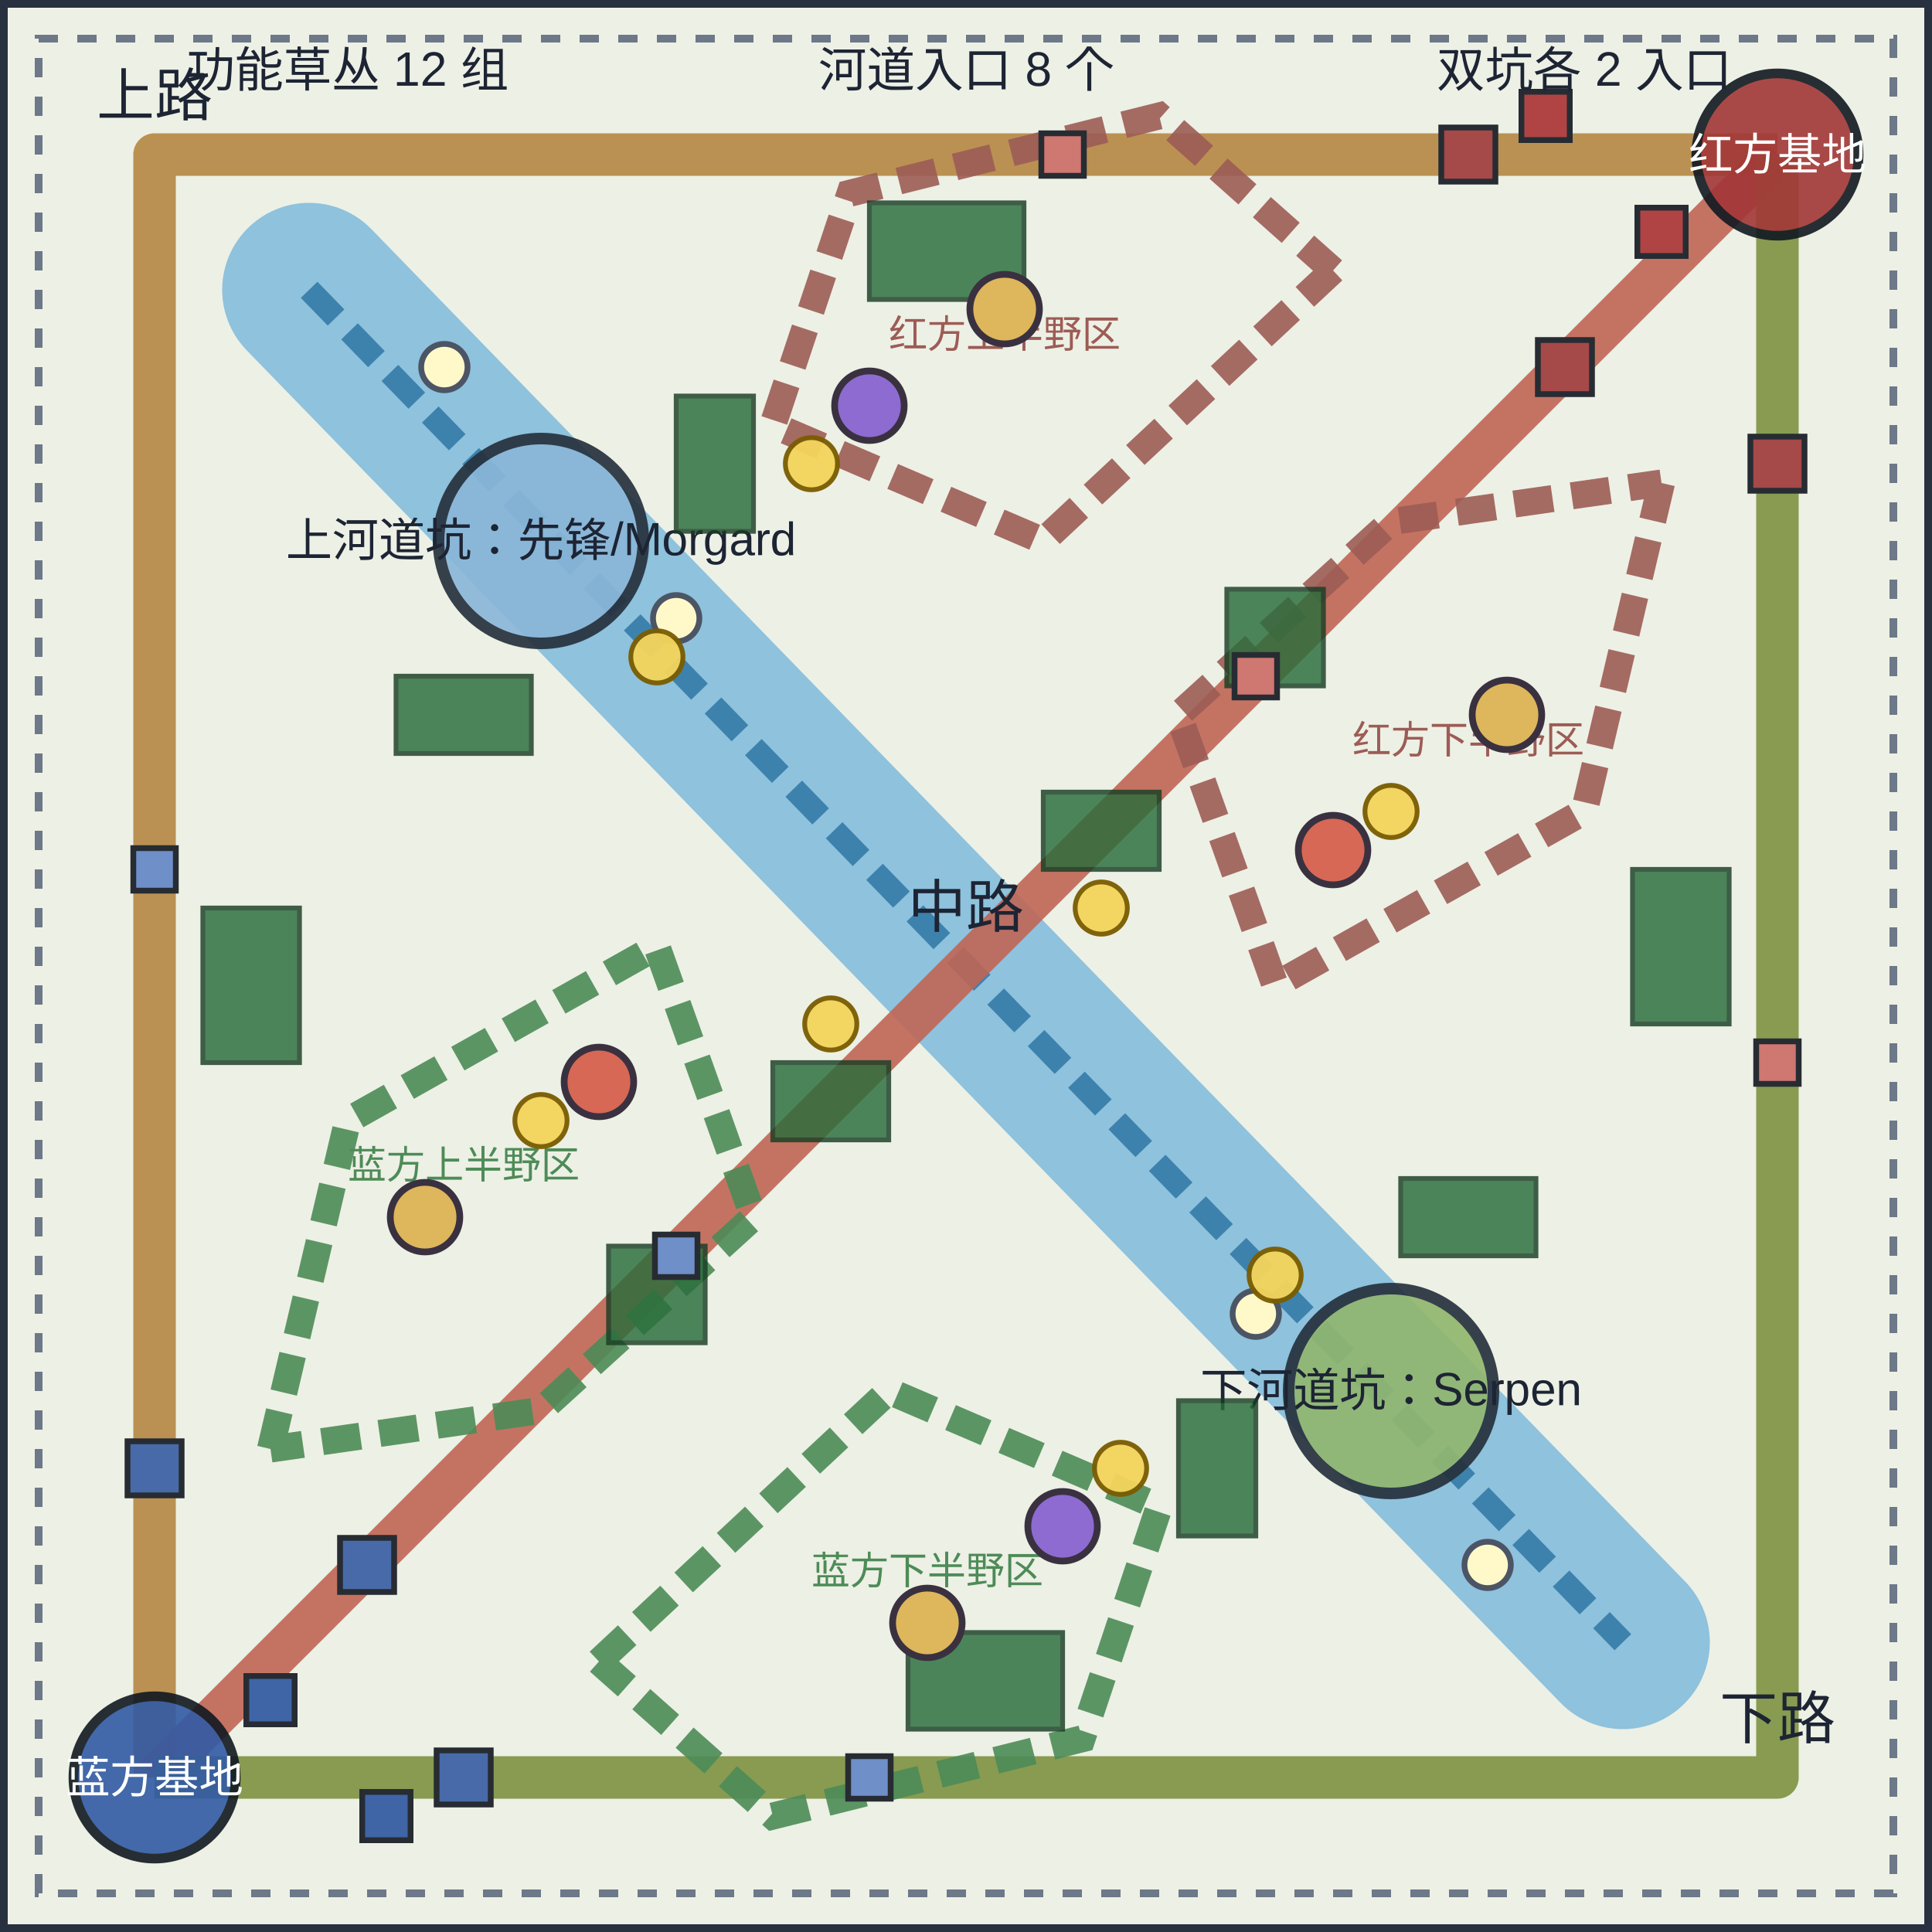
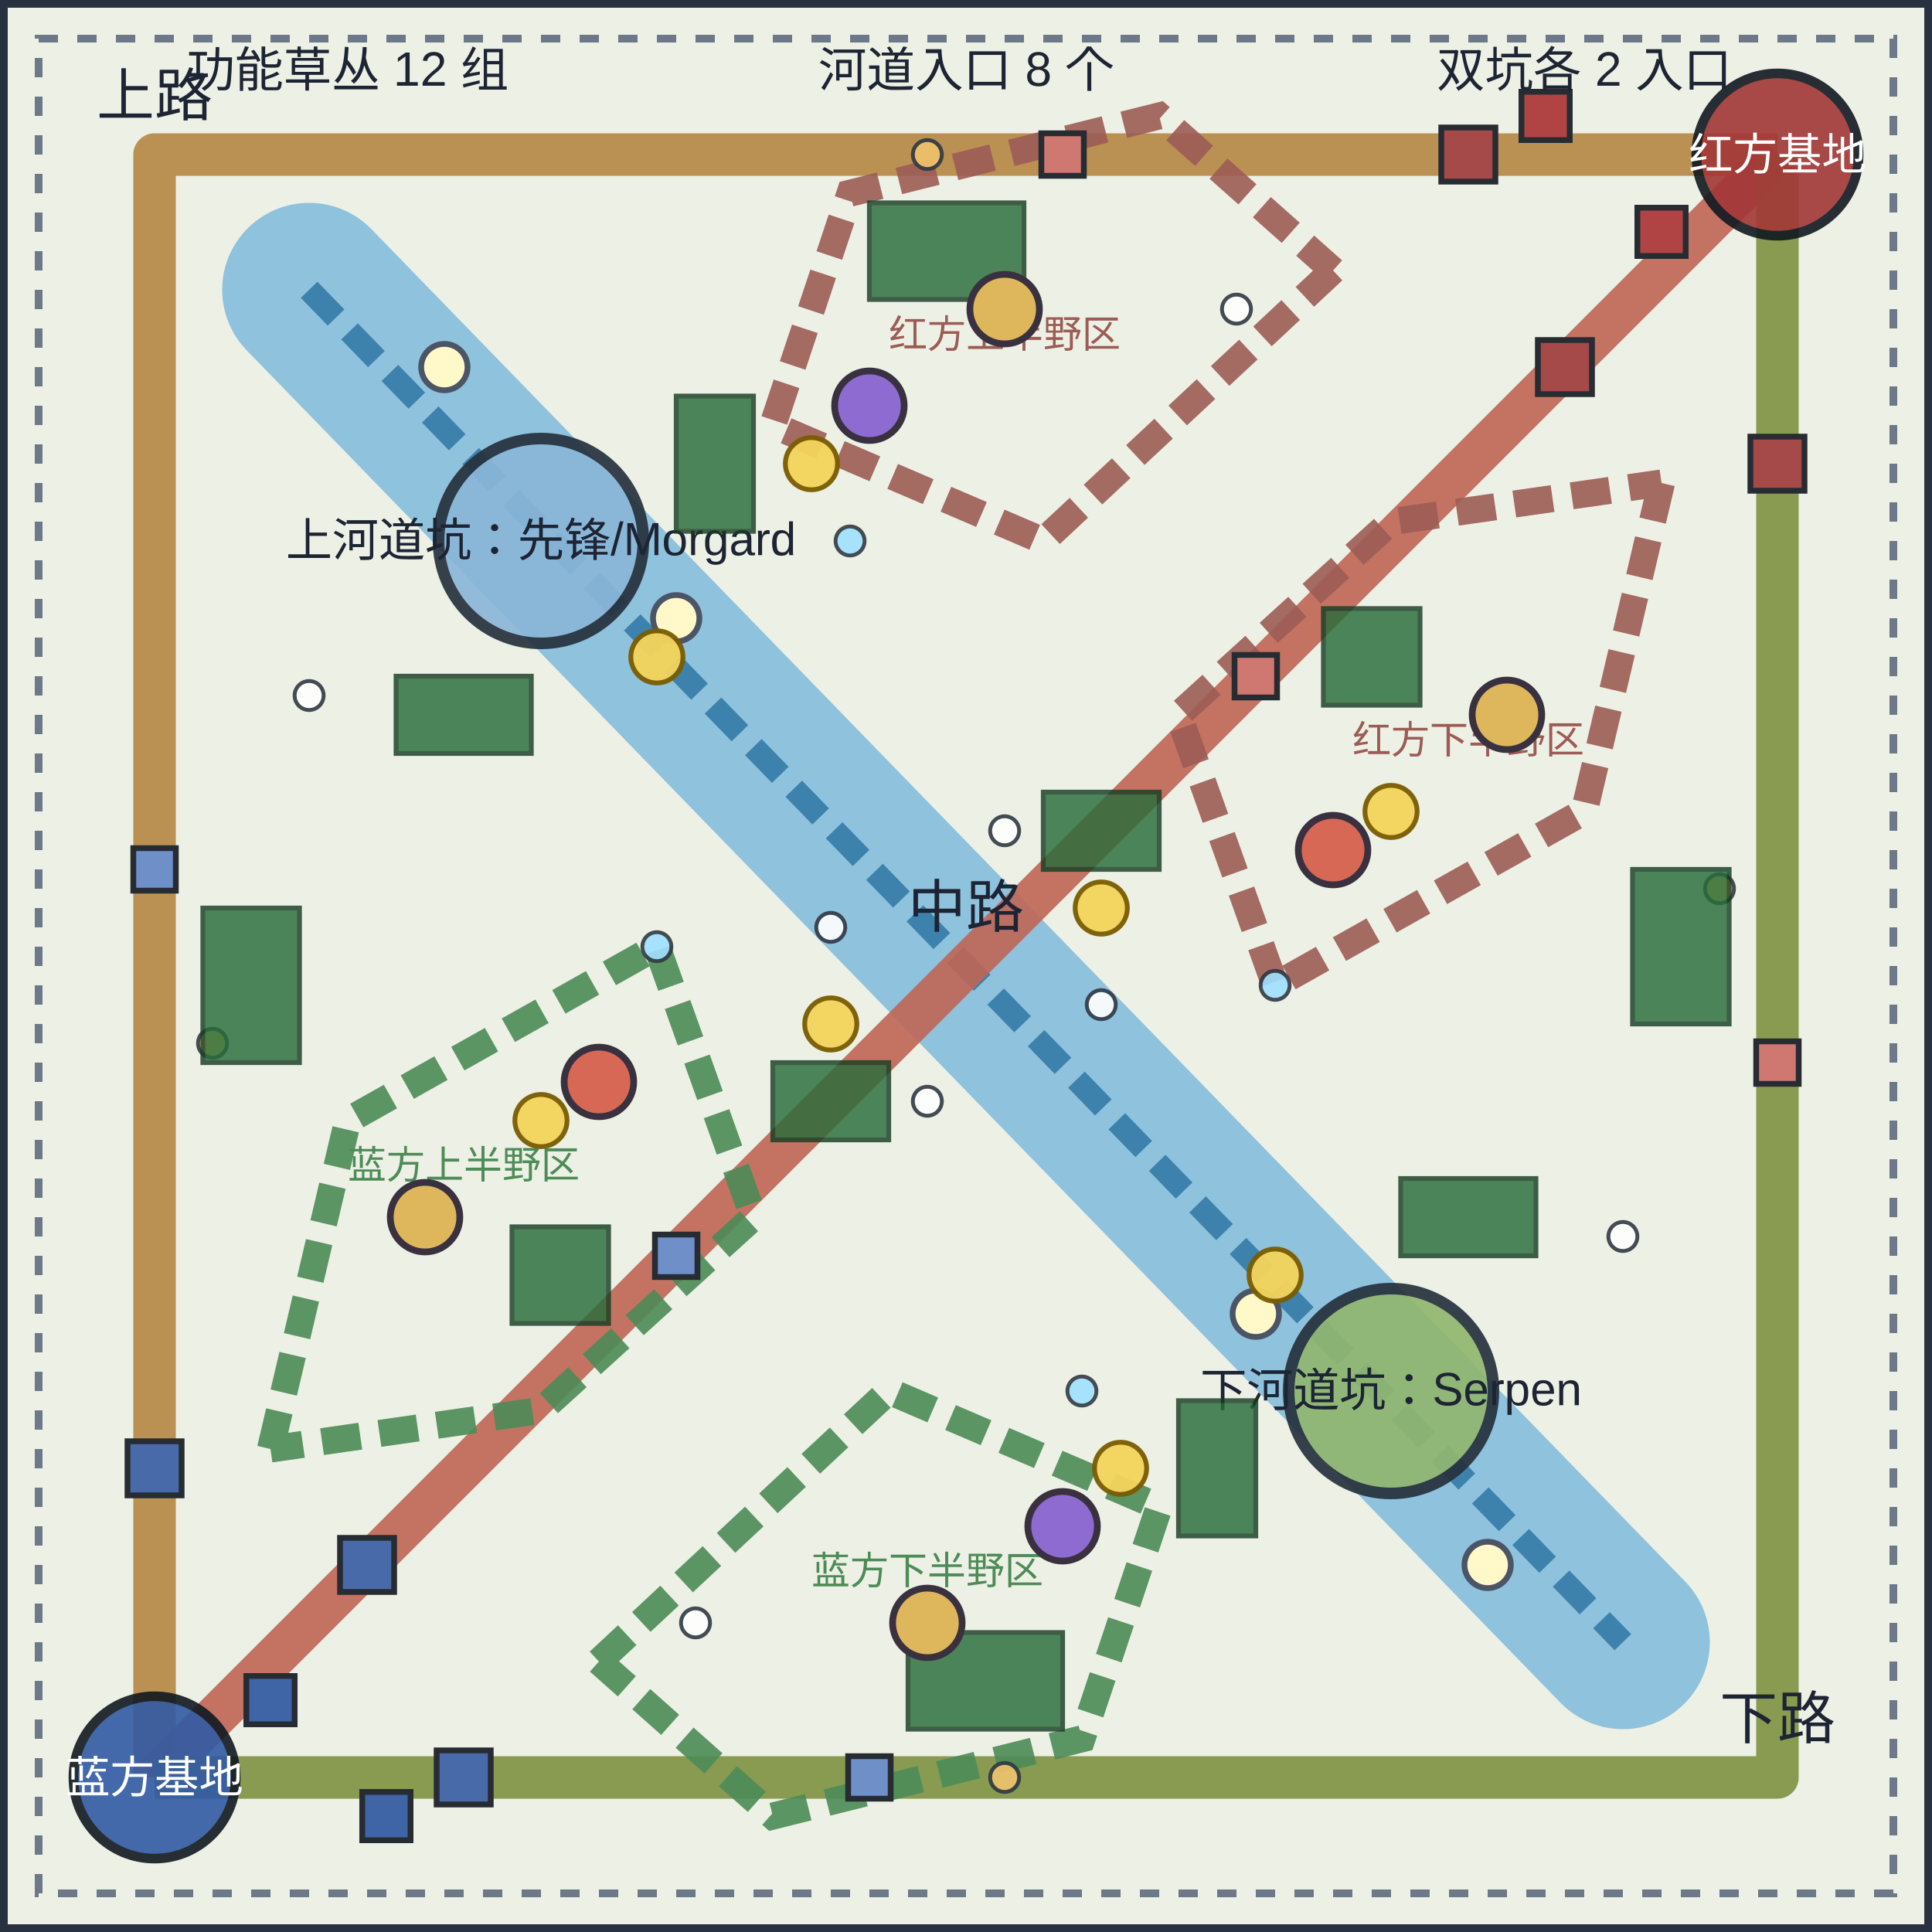
<svg xmlns="http://www.w3.org/2000/svg" viewBox="0 0 100 100" width="1200" height="1200">
  <rect x="0" y="0" width="100" height="100" fill="#edf0e5" stroke="#28313f" stroke-width="0.8" />
  <rect x="2" y="2" width="96" height="96" fill="none" stroke="#6d7888" stroke-width="0.4" stroke-dasharray="1 1" />
  <polyline points="16,15 50,50 84,85" fill="none" stroke="#65aeda" stroke-width="9" stroke-linecap="round" opacity="0.7" />
  <polyline points="16,15 50,50 84,85" fill="none" stroke="#2f77a5" stroke-width="1.2" stroke-dasharray="2 1" opacity="0.85" />
  <polyline points="8,92 8,8 92,8" fill="none" stroke="#b58642" stroke-width="2.2" stroke-linejoin="round" opacity="0.9" />
  <text x="8" y="6" font-size="3" font-family="Arial, sans-serif" text-anchor="middle" fill="#1d2433">上路</text>
  <polyline points="8,92 50,50 92,8" fill="none" stroke="#c06554" stroke-width="2.2" stroke-linejoin="round" opacity="0.9" />
  <text x="50" y="48" font-size="3" font-family="Arial, sans-serif" text-anchor="middle" fill="#1d2433">中路</text>
  <polyline points="8,92 92,92 92,8" fill="none" stroke="#7d9140" stroke-width="2.2" stroke-linejoin="round" opacity="0.9" />
  <text x="92" y="90" font-size="3" font-family="Arial, sans-serif" text-anchor="middle" fill="#1d2433">下路</text>
  <polyline points="14,75 18,58 34,49 39,63 28,73 14,75" fill="none" stroke="#4d8b57" stroke-width="1.4" stroke-dasharray="2 1" opacity="0.9" />
  <text x="24" y="61" font-size="2" font-family="Arial, sans-serif" text-anchor="middle" fill="#4d8b57">蓝方上半野区</text>
  <polyline points="31,86 46,72 60,78 56,90 40,94 31,86" fill="none" stroke="#4d8b57" stroke-width="1.4" stroke-dasharray="2 1" opacity="0.9" />
  <text x="48" y="82" font-size="2" font-family="Arial, sans-serif" text-anchor="middle" fill="#4d8b57">蓝方下半野区</text>
  <polyline points="69,14 54,28 40,22 44,10 60,6 69,14" fill="none" stroke="#9c5c55" stroke-width="1.4" stroke-dasharray="2 1" opacity="0.9" />
  <text x="52" y="18" font-size="2" font-family="Arial, sans-serif" text-anchor="middle" fill="#9c5c55">红方上半野区</text>
  <polyline points="86,25 82,42 66,51 61,37 72,27 86,25" fill="none" stroke="#9c5c55" stroke-width="1.4" stroke-dasharray="2 1" opacity="0.9" />
  <text x="76" y="39" font-size="2" font-family="Arial, sans-serif" text-anchor="middle" fill="#9c5c55">红方下半野区</text>
+   <circle cx="16" cy="36" r="0.75" fill="#ffffff" stroke="#313844" stroke-width="0.2" opacity="0.9" />
+   <circle cx="43" cy="48" r="0.75" fill="#ffffff" stroke="#313844" stroke-width="0.2" opacity="0.9" />
+   <circle cx="64" cy="16" r="0.75" fill="#ffffff" stroke="#313844" stroke-width="0.2" opacity="0.9" />
+   <circle cx="52" cy="43" r="0.75" fill="#ffffff" stroke="#313844" stroke-width="0.2" opacity="0.9" />
+   <circle cx="36" cy="84" r="0.75" fill="#ffffff" stroke="#313844" stroke-width="0.2" opacity="0.9" />
+   <circle cx="48" cy="57" r="0.75" fill="#ffffff" stroke="#313844" stroke-width="0.2" opacity="0.9" />
+   <circle cx="84" cy="64" r="0.75" fill="#ffffff" stroke="#313844" stroke-width="0.2" opacity="0.9" />
+   <circle cx="57" cy="52" r="0.75" fill="#ffffff" stroke="#313844" stroke-width="0.2" opacity="0.9" />
+   <circle cx="11" cy="54" r="0.75" fill="#f0c36b" stroke="#313844" stroke-width="0.2" opacity="0.9" />
+   <circle cx="34" cy="49" r="0.75" fill="#9fe0ff" stroke="#313844" stroke-width="0.2" opacity="0.9" />
+   <circle cx="52" cy="92" r="0.75" fill="#f0c36b" stroke="#313844" stroke-width="0.2" opacity="0.9" />
+   <circle cx="56" cy="72" r="0.75" fill="#9fe0ff" stroke="#313844" stroke-width="0.2" opacity="0.9" />
+   <circle cx="48" cy="8" r="0.75" fill="#f0c36b" stroke="#313844" stroke-width="0.2" opacity="0.9" />
+   <circle cx="44" cy="28" r="0.75" fill="#9fe0ff" stroke="#313844" stroke-width="0.2" opacity="0.9" />
+   <circle cx="89" cy="46" r="0.75" fill="#f0c36b" stroke="#313844" stroke-width="0.2" opacity="0.9" />
+   <circle cx="66" cy="51" r="0.75" fill="#9fe0ff" stroke="#313844" stroke-width="0.2" opacity="0.9" />
+   <circle cx="35" cy="32" r="0.75" fill="#fff07a" stroke="#313844" stroke-width="0.2" opacity="0.9" />
+   <circle cx="23" cy="19" r="0.75" fill="#fff07a" stroke="#313844" stroke-width="0.2" opacity="0.9" />
+   <circle cx="65" cy="68" r="0.75" fill="#fff07a" stroke="#313844" stroke-width="0.2" opacity="0.9" />
+   <circle cx="77" cy="81" r="0.75" fill="#fff07a" stroke="#313844" stroke-width="0.2" opacity="0.9" />
  <circle cx="28" cy="28" r="5.3" fill="#8ab6d8" stroke="#26313d" stroke-width="0.6" opacity="0.92" />
  <text x="28" y="28.8" font-size="2.4" font-family="Arial, sans-serif" text-anchor="middle" fill="#1d2433">上河道坑：先锋/Morgard</text>
  <circle cx="35" cy="32" r="1.2" fill="#fff9c9" stroke="#4c5565" stroke-width="0.3" />
  <circle cx="23" cy="19" r="1.2" fill="#fff9c9" stroke="#4c5565" stroke-width="0.3" />
  <circle cx="72" cy="72" r="5.3" fill="#90b66f" stroke="#26313d" stroke-width="0.6" opacity="0.92" />
  <text x="72" y="72.8" font-size="2.4" font-family="Arial, sans-serif" text-anchor="middle" fill="#1d2433">下河道坑：Serpen</text>
  <circle cx="65" cy="68" r="1.2" fill="#fff9c9" stroke="#4c5565" stroke-width="0.3" />
  <circle cx="77" cy="81" r="1.2" fill="#fff9c9" stroke="#4c5565" stroke-width="0.3" />
  <rect x="10.5" y="47.0" width="5" height="8" fill="#286d3b" stroke="#173d23" stroke-width="0.25" opacity="0.82" />
  <rect x="84.5" y="45.0" width="5" height="8" fill="#286d3b" stroke="#173d23" stroke-width="0.25" opacity="0.82" />
  <rect x="47.0" y="84.5" width="8" height="5" fill="#286d3b" stroke="#173d23" stroke-width="0.25" opacity="0.82" />
  <rect x="45.0" y="10.5" width="8" height="5" fill="#286d3b" stroke="#173d23" stroke-width="0.25" opacity="0.82" />
  <rect x="20.5" y="35.0" width="7" height="4" fill="#286d3b" stroke="#173d23" stroke-width="0.25" opacity="0.82" />
  <rect x="35.0" y="20.5" width="4" height="7" fill="#286d3b" stroke="#173d23" stroke-width="0.25" opacity="0.82" />
  <rect x="72.5" y="61.0" width="7" height="4" fill="#286d3b" stroke="#173d23" stroke-width="0.25" opacity="0.82" />
  <rect x="61.0" y="72.5" width="4" height="7" fill="#286d3b" stroke="#173d23" stroke-width="0.25" opacity="0.82" />
  <rect x="40.0" y="55.0" width="6" height="4" fill="#286d3b" stroke="#173d23" stroke-width="0.25" opacity="0.82" />
  <rect x="54.0" y="41.0" width="6" height="4" fill="#286d3b" stroke="#173d23" stroke-width="0.25" opacity="0.82" />
-   <rect x="31.5" y="64.5" width="5" height="5" fill="#286d3b" stroke="#173d23" stroke-width="0.25" opacity="0.82" />
-   <rect x="63.5" y="30.5" width="5" height="5" fill="#286d3b" stroke="#173d23" stroke-width="0.25" opacity="0.82" />
+   <rect x="26.5" y="63.5" width="5" height="5" fill="#286d3b" stroke="#173d23" stroke-width="0.25" opacity="0.82" />
+   <rect x="68.5" y="31.5" width="5" height="5" fill="#286d3b" stroke="#173d23" stroke-width="0.25" opacity="0.82" />
  <circle cx="34" cy="34" r="1.35" fill="#f3d45b" stroke="#7a5c00" stroke-width="0.25" opacity="0.95" />
  <circle cx="66" cy="66" r="1.35" fill="#f3d45b" stroke="#7a5c00" stroke-width="0.25" opacity="0.95" />
  <circle cx="43" cy="53" r="1.35" fill="#f3d45b" stroke="#7a5c00" stroke-width="0.25" opacity="0.95" />
  <circle cx="57" cy="47" r="1.35" fill="#f3d45b" stroke="#7a5c00" stroke-width="0.25" opacity="0.95" />
  <circle cx="28" cy="58" r="1.35" fill="#f3d45b" stroke="#7a5c00" stroke-width="0.25" opacity="0.95" />
  <circle cx="72" cy="42" r="1.35" fill="#f3d45b" stroke="#7a5c00" stroke-width="0.25" opacity="0.95" />
  <circle cx="58" cy="76" r="1.35" fill="#f3d45b" stroke="#7a5c00" stroke-width="0.25" opacity="0.95" />
  <circle cx="42" cy="24" r="1.35" fill="#f3d45b" stroke="#7a5c00" stroke-width="0.25" opacity="0.95" />
  <circle cx="22" cy="63" r="1.8" fill="#deb65b" stroke="#3a3140" stroke-width="0.35" />
  <circle cx="48" cy="84" r="1.8" fill="#deb65b" stroke="#3a3140" stroke-width="0.35" />
  <circle cx="31" cy="56" r="1.8" fill="#d66855" stroke="#3a3140" stroke-width="0.35" />
  <circle cx="55" cy="79" r="1.8" fill="#8d6bd1" stroke="#3a3140" stroke-width="0.35" />
  <circle cx="52" cy="16" r="1.8" fill="#deb65b" stroke="#3a3140" stroke-width="0.35" />
  <circle cx="78" cy="37" r="1.8" fill="#deb65b" stroke="#3a3140" stroke-width="0.35" />
  <circle cx="45" cy="21" r="1.8" fill="#8d6bd1" stroke="#3a3140" stroke-width="0.35" />
  <circle cx="69" cy="44" r="1.8" fill="#d66855" stroke="#3a3140" stroke-width="0.35" />
  <rect x="6.6" y="74.6" width="2.8" height="2.8" fill="#496aa8" stroke="#272c33" stroke-width="0.3" />
  <rect x="6.9" y="43.9" width="2.2" height="2.2" fill="#6f8fc9" stroke="#272c33" stroke-width="0.3" />
  <rect x="53.9" y="6.9" width="2.2" height="2.2" fill="#cf7771" stroke="#272c33" stroke-width="0.3" />
  <rect x="74.6" y="6.6" width="2.8" height="2.8" fill="#a54949" stroke="#272c33" stroke-width="0.3" />
  <rect x="17.6" y="79.6" width="2.8" height="2.8" fill="#496aa8" stroke="#272c33" stroke-width="0.3" />
  <rect x="33.9" y="63.9" width="2.2" height="2.2" fill="#6f8fc9" stroke="#272c33" stroke-width="0.3" />
  <rect x="63.9" y="33.9" width="2.2" height="2.2" fill="#cf7771" stroke="#272c33" stroke-width="0.3" />
  <rect x="79.6" y="17.6" width="2.8" height="2.8" fill="#a54949" stroke="#272c33" stroke-width="0.3" />
  <rect x="22.6" y="90.6" width="2.8" height="2.8" fill="#496aa8" stroke="#272c33" stroke-width="0.3" />
  <rect x="43.9" y="90.9" width="2.2" height="2.2" fill="#6f8fc9" stroke="#272c33" stroke-width="0.3" />
  <rect x="90.9" y="53.9" width="2.2" height="2.2" fill="#cf7771" stroke="#272c33" stroke-width="0.3" />
  <rect x="90.6" y="22.6" width="2.8" height="2.8" fill="#a54949" stroke="#272c33" stroke-width="0.3" />
  <rect x="12.75" y="86.75" width="2.5" height="2.5" fill="#3f65a6" stroke="#272c33" stroke-width="0.3" />
  <rect x="18.75" y="92.75" width="2.5" height="2.5" fill="#3f65a6" stroke="#272c33" stroke-width="0.3" />
  <rect x="84.75" y="10.75" width="2.5" height="2.5" fill="#b04444" stroke="#272c33" stroke-width="0.3" />
  <rect x="78.75" y="4.75" width="2.5" height="2.5" fill="#b04444" stroke="#272c33" stroke-width="0.3" />
  <circle cx="8" cy="92" r="4.2" fill="#315aa4" stroke="#111820" stroke-width="0.5" opacity="0.9" />
  <text x="8" y="92.8" font-size="2.3" font-family="Arial, sans-serif" text-anchor="middle" fill="#ffffff">蓝方基地</text>
  <circle cx="92" cy="8" r="4.2" fill="#a23636" stroke="#111820" stroke-width="0.5" opacity="0.9" />
  <text x="92" y="8.8" font-size="2.3" font-family="Arial, sans-serif" text-anchor="middle" fill="#ffffff">红方基地</text>
  <text x="18" y="4.5" font-size="2.5" font-family="Arial, sans-serif" text-anchor="middle" fill="#1d2433">功能草丛 12 组</text>
  <text x="50" y="4.5" font-size="2.5" font-family="Arial, sans-serif" text-anchor="middle" fill="#1d2433">河道入口 8 个</text>
  <text x="82" y="4.5" font-size="2.5" font-family="Arial, sans-serif" text-anchor="middle" fill="#1d2433">双坑各 2 入口</text>
</svg>
